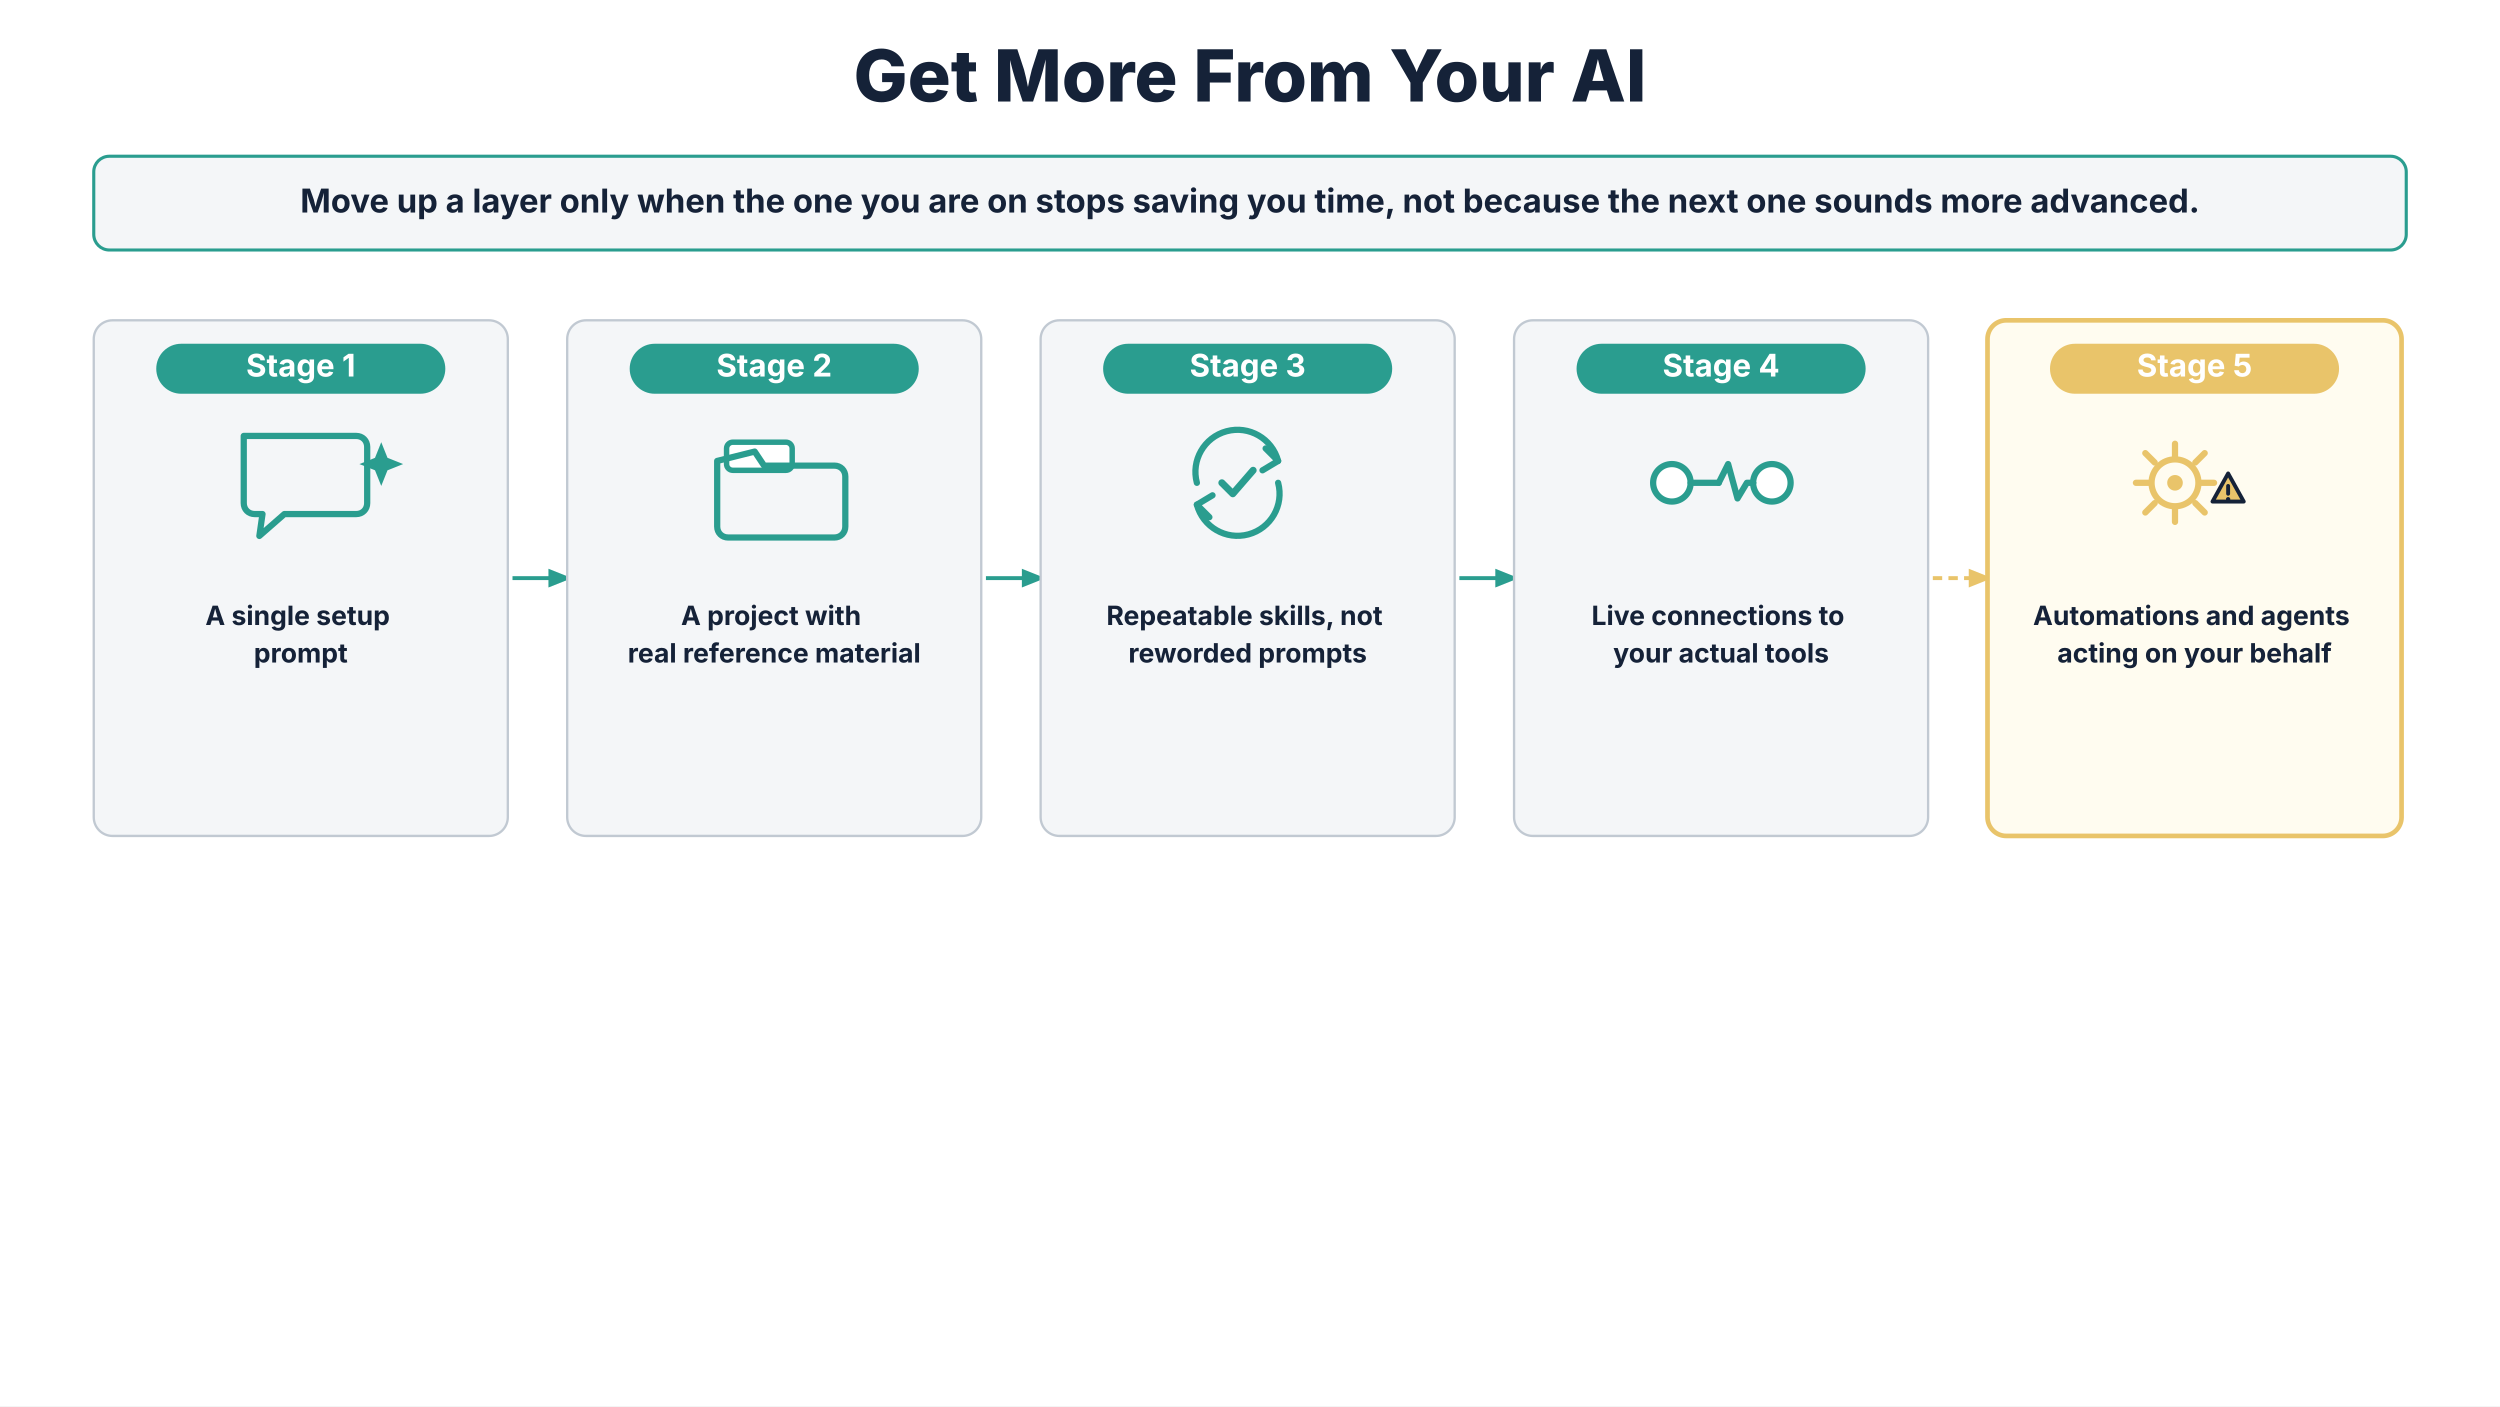
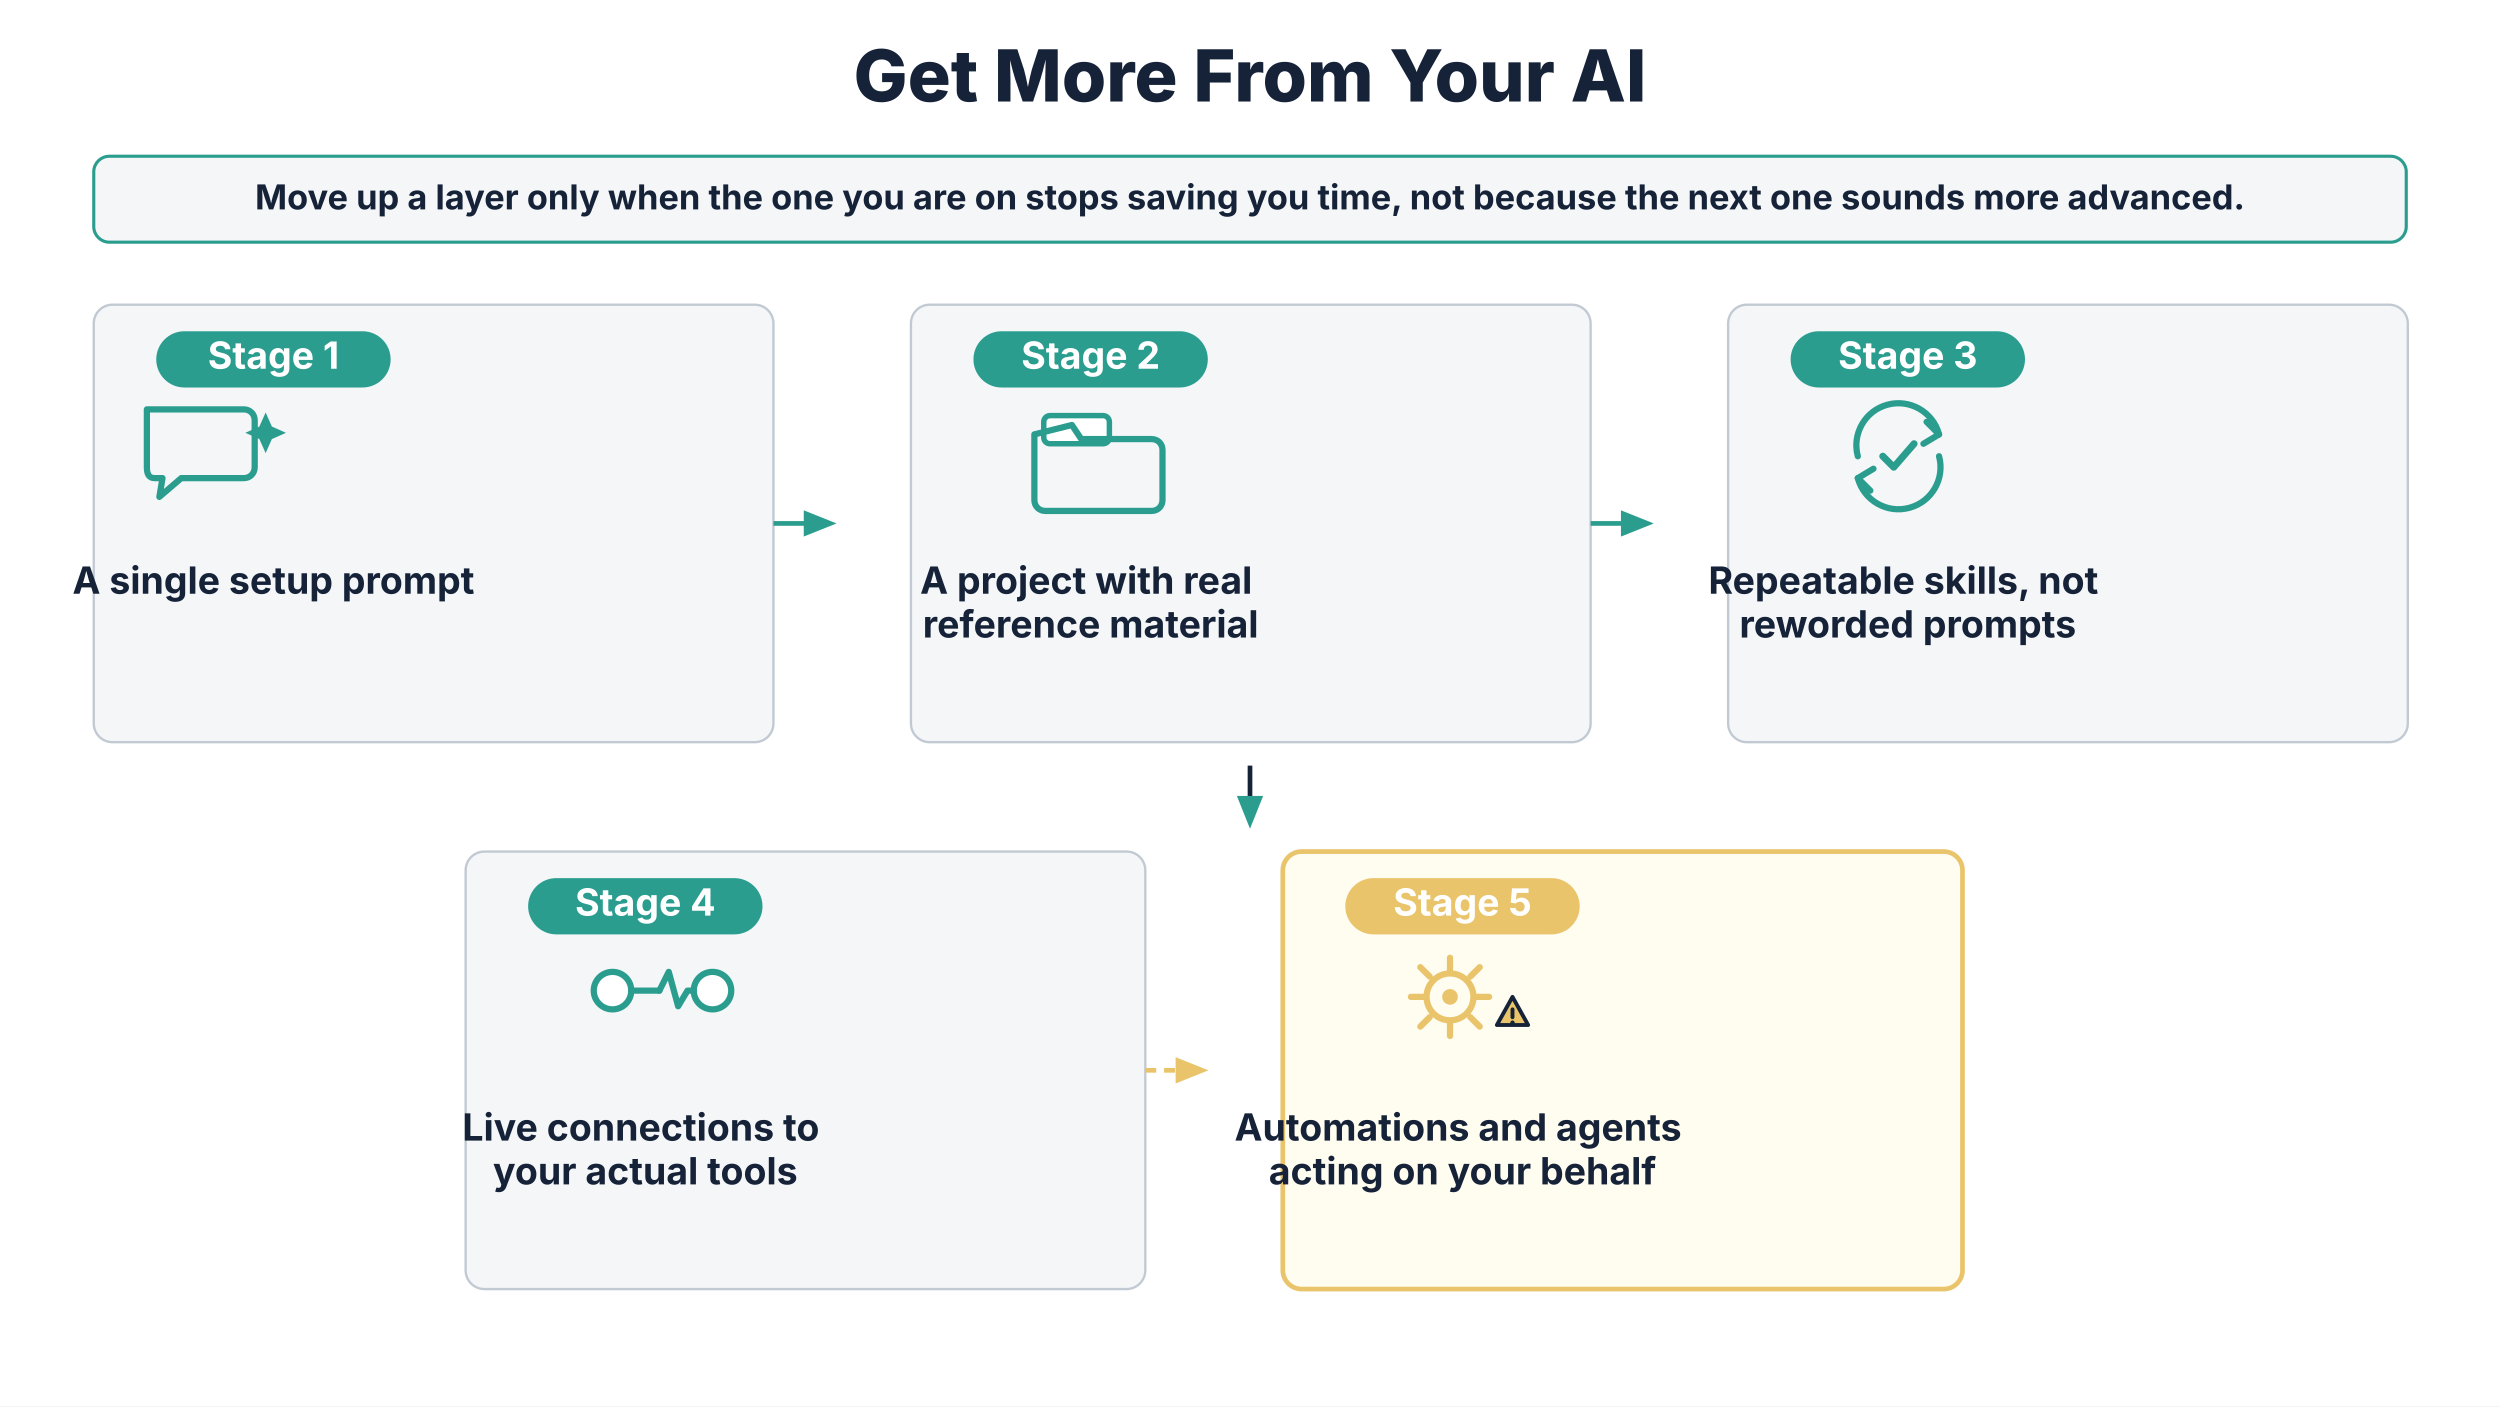
<svg xmlns="http://www.w3.org/2000/svg" viewBox="0 0 1600 900" width="1600" height="900">
  <defs>
    <style>
      .title { font-family: Inter, Arial, sans-serif; font-size: 46px; font-weight: 800; fill: #152238; }
-       .subtitle { font-family: Inter, Arial, sans-serif; font-size: 21px; font-weight: 700; fill: #152238; }
-       .card-heading { font-family: Inter, Arial, sans-serif; font-size: 20px; font-weight: 700; fill: #FFFFFF; }
-       .card-body { font-family: Inter, Arial, sans-serif; font-size: 17px; font-weight: 700; fill: #152238; }
+       .subtitle { font-family: Inter, Arial, sans-serif; font-size: 22px; font-weight: 700; fill: #152238; }
+       .card-heading { font-family: Inter, Arial, sans-serif; font-size: 24px; font-weight: 700; fill: #FFFFFF; }
+       .card-body { font-family: Inter, Arial, sans-serif; font-size: 24px; font-weight: 700; fill: #152238; }
    </style>
+     <marker id="arrow-teal" viewBox="0 0 10 10" refX="6" refY="5" markerWidth="7" markerHeight="7" orient="auto-start-reverse">
+       <path d="M 0 1 L 10 5 L 0 9 z" fill="#2A9D8F" />
+     </marker>
+     <marker id="arrow-amber" viewBox="0 0 10 10" refX="6" refY="5" markerWidth="7" markerHeight="7" orient="auto-start-reverse">
+       <path d="M 0 1 L 10 5 L 0 9 z" fill="#E9C46A" />
+     </marker>
  </defs>
  <rect width="1600" height="900" fill="#FFFFFF" />
  <text x="800" y="65" text-anchor="middle" class="title">Get More From Your AI</text>
-   <rect x="60" y="100" width="1480" height="60" rx="10" fill="#F4F6F8" stroke="#2A9D8F" stroke-width="2" />
-   <text x="800" y="136" text-anchor="middle" class="subtitle">Move up a layer only when the one you are on stops saving you time, not because the next one sounds more advanced.</text>
+   <rect x="60" y="100" width="1480" height="55" rx="10" fill="#F4F6F8" stroke="#2A9D8F" stroke-width="2" />
+   <text x="800" y="134" text-anchor="middle" class="subtitle">Move up a layer only when the one you are on stops saving you time, not because the next one sounds more advanced.</text>
  <g id="stage-1">
-     <rect x="60" y="205" width="265" height="330" rx="12" fill="#F4F6F8" stroke="#C1C9D2" stroke-width="1.5" />
-     <rect x="100" y="220" width="185" height="32" rx="16" fill="#2A9D8F" />
-     <text x="192.5" y="241" text-anchor="middle" class="card-heading">Stage 1</text>
-     <g transform="translate(152, 275)">
-       <path d="M 4 4 L 76 4 C 80 4 83 7 83 11 L 83 47 C 83 51 80 54 76 54 L 30 54 L 14 68 L 16 54 L 11 54 C 7 54 4 51 4 47 Z" fill="none" stroke="#2A9D8F" stroke-width="4" stroke-linejoin="round" />
-       <path d="M 92 8 L 96 18 L 106 22 L 96 26 L 92 36 L 88 26 L 78 22 L 88 18 Z" fill="#2A9D8F" stroke="none" />
+     <rect x="60" y="195" width="435" height="280" rx="12" fill="#F4F6F8" stroke="#C1C9D2" stroke-width="1.5" />
+     <rect x="100" y="212" width="150" height="36" rx="18" fill="#2A9D8F" />
+     <text x="175" y="236" text-anchor="middle" class="card-heading">Stage 1</text>
+     <g transform="translate(90, 258)">
+       <path d="M 4 4 L 66 4 C 70 4 73 7 73 11 L 73 41 C 73 45 70 48 66 48 L 26 48 L 12 60 L 14 48 L 9 48 C 5 48 4 45 4 41 Z" fill="none" stroke="#2A9D8F" stroke-width="4" stroke-linejoin="round" />
+       <path d="M 80 6 L 84 15 L 93 19 L 84 23 L 80 32 L 76 23 L 67 19 L 76 15 Z" fill="#2A9D8F" stroke="none" />
    </g>
-     <text x="192.5" y="400" text-anchor="middle" class="card-body">
-       <tspan x="192.5" dy="0">A single setup</tspan>
-       <tspan x="192.5" dy="24">prompt</tspan>
-     </text>
+     <text x="175" y="380" text-anchor="middle" class="card-body">A single setup prompt</text>
  </g>
-   <path d="M 328 370 L 360 370" stroke="#2A9D8F" stroke-width="2.5" fill="none" marker-end="url(#arrow-teal)" />
+   <path d="M 495 335 L 527 335" stroke="#2A9D8F" stroke-width="3" fill="none" marker-end="url(#arrow-teal)" />
  <g id="stage-2">
-     <rect x="363" y="205" width="265" height="330" rx="12" fill="#F4F6F8" stroke="#C1C9D2" stroke-width="1.5" />
-     <rect x="403" y="220" width="185" height="32" rx="16" fill="#2A9D8F" />
-     <text x="495.5" y="241" text-anchor="middle" class="card-heading">Stage 2</text>
-     <g transform="translate(455, 275)">
+     <rect x="583" y="195" width="435" height="280" rx="12" fill="#F4F6F8" stroke="#C1C9D2" stroke-width="1.5" />
+     <rect x="623" y="212" width="150" height="36" rx="18" fill="#2A9D8F" />
+     <text x="698" y="236" text-anchor="middle" class="card-heading">Stage 2</text>
+     <g transform="translate(658, 258)">
      <rect x="10" y="8" width="42" height="18" rx="4" fill="#FFFFFF" stroke="#2A9D8F" stroke-width="3.5" />
      <path d="M 4 20 L 4 62 C 4 66 7 69 11 69 L 79 69 C 83 69 86 66 86 62 L 86 30 C 86 26 83 23 79 23 L 34 23 L 28 14 Z" fill="none" stroke="#2A9D8F" stroke-width="4" stroke-linejoin="round" />
    </g>
-     <text x="495.5" y="400" text-anchor="middle" class="card-body">
-       <tspan x="495.5" dy="0">A project with</tspan>
-       <tspan x="495.5" dy="24">real reference material</tspan>
+     <text x="698" y="380" text-anchor="middle" class="card-body">
+       <tspan x="698" dy="0">A project with real</tspan>
+       <tspan x="698" dy="28">reference material</tspan>
    </text>
  </g>
-   <path d="M 631 370 L 663 370" stroke="#2A9D8F" stroke-width="2.5" fill="none" marker-end="url(#arrow-teal)" />
+   <path d="M 1018 335 L 1050 335" stroke="#2A9D8F" stroke-width="3" fill="none" marker-end="url(#arrow-teal)" />
  <g id="stage-3">
-     <rect x="666" y="205" width="265" height="330" rx="12" fill="#F4F6F8" stroke="#C1C9D2" stroke-width="1.5" />
-     <rect x="706" y="220" width="185" height="32" rx="16" fill="#2A9D8F" />
-     <text x="798.5" y="241" text-anchor="middle" class="card-heading">Stage 3</text>
-     <g transform="translate(758, 275)" fill="none" stroke="#2A9D8F" stroke-width="4" stroke-linecap="round" stroke-linejoin="round">
+     <rect x="1106" y="195" width="435" height="280" rx="12" fill="#F4F6F8" stroke="#C1C9D2" stroke-width="1.5" />
+     <rect x="1146" y="212" width="150" height="36" rx="18" fill="#2A9D8F" />
+     <text x="1221" y="236" text-anchor="middle" class="card-heading">Stage 3</text>
+     <g transform="translate(1181, 258)" fill="none" stroke="#2A9D8F" stroke-width="4" stroke-linecap="round" stroke-linejoin="round">
      <path d="M 8 34 A 26 26 0 0 1 60 20" />
      <path d="M 52 12 L 60 20 L 50 26" />
      <path d="M 60 34 A 26 26 0 0 1 8 48" />
      <path d="M 16 56 L 8 48 L 18 42" />
      <path d="M 24 34 L 31 41 L 44 26" stroke-width="4.5" />
    </g>
-     <text x="798.5" y="400" text-anchor="middle" class="card-body">
-       <tspan x="798.5" dy="0">Repeatable skills, not</tspan>
-       <tspan x="798.5" dy="24">reworded prompts</tspan>
+     <text x="1221" y="380" text-anchor="middle" class="card-body">
+       <tspan x="1221" dy="0">Repeatable skills, not</tspan>
+       <tspan x="1221" dy="28">reworded prompts</tspan>
    </text>
  </g>
-   <path d="M 934 370 L 966 370" stroke="#2A9D8F" stroke-width="2.5" fill="none" marker-end="url(#arrow-teal)" />
+   <path d="M 800 490 L 800 522" stroke="#152238" stroke-width="3" fill="none" marker-end="url(#arrow-teal)" />
  <g id="stage-4">
-     <rect x="969" y="205" width="265" height="330" rx="12" fill="#F4F6F8" stroke="#C1C9D2" stroke-width="1.5" />
-     <rect x="1009" y="220" width="185" height="32" rx="16" fill="#2A9D8F" />
-     <text x="1101.5" y="241" text-anchor="middle" class="card-heading">Stage 4</text>
-     <g transform="translate(1058, 285)" fill="none" stroke="#2A9D8F" stroke-width="4" stroke-linecap="round" stroke-linejoin="round">
+     <rect x="298" y="545" width="435" height="280" rx="12" fill="#F4F6F8" stroke="#C1C9D2" stroke-width="1.5" />
+     <rect x="338" y="562" width="150" height="36" rx="18" fill="#2A9D8F" />
+     <text x="413" y="586" text-anchor="middle" class="card-heading">Stage 4</text>
+     <g transform="translate(380, 610)" fill="none" stroke="#2A9D8F" stroke-width="4" stroke-linecap="round" stroke-linejoin="round">
      <circle cx="12" cy="24" r="12" fill="#FFFFFF" />
      <circle cx="76" cy="24" r="12" fill="#FFFFFF" />
      <line x1="24" y1="24" x2="42" y2="24" />
      <path d="M 42 24 L 48 12 L 54 34 L 60 24 L 64 24" />
-       <line x1="64" y1="24" x2="64" y2="24" />
    </g>
-     <text x="1101.5" y="400" text-anchor="middle" class="card-body">
-       <tspan x="1101.5" dy="0">Live connections to</tspan>
-       <tspan x="1101.5" dy="24">your actual tools</tspan>
+     <text x="413" y="730" text-anchor="middle" class="card-body">
+       <tspan x="413" dy="0">Live connections to</tspan>
+       <tspan x="413" dy="28">your actual tools</tspan>
    </text>
  </g>
-   <path d="M 1237 370 L 1269 370" stroke="#E9C46A" stroke-width="2.5" stroke-dasharray="6,4" fill="none" marker-end="url(#arrow-amber)" />
+   <path d="M 733 685 L 765 685" stroke="#E9C46A" stroke-width="3" stroke-dasharray="7,5" fill="none" marker-end="url(#arrow-amber)" />
  <g id="stage-5">
-     <rect x="1272" y="205" width="265" height="330" rx="12" fill="#FFFCF0" stroke="#E9C46A" stroke-width="3" />
-     <rect x="1312" y="220" width="185" height="32" rx="16" fill="#E9C46A" />
-     <text x="1404.5" y="241" text-anchor="middle" class="card-heading" fill="#152238">Stage 5</text>
-     <g transform="translate(1358, 275)">
-       <g transform="translate(6, 6)" fill="none" stroke="#E9C46A" stroke-width="4" stroke-linecap="round" stroke-linejoin="round">
+     <rect x="821" y="545" width="435" height="280" rx="12" fill="#FFFCF0" stroke="#E9C46A" stroke-width="3" />
+     <rect x="861" y="562" width="150" height="36" rx="18" fill="#E9C46A" />
+     <text x="936" y="586" text-anchor="middle" class="card-heading" fill="#152238">Stage 5</text>
+     <g transform="translate(900, 610)">
+       <g fill="none" stroke="#E9C46A" stroke-width="4" stroke-linecap="round" stroke-linejoin="round">
        <circle cx="28" cy="28" r="15" />
        <circle cx="28" cy="28" r="5" fill="#E9C46A" stroke="none" />
        <line x1="28" y1="3" x2="28" y2="11" />
        <line x1="28" y1="45" x2="28" y2="53" />
        <line x1="3" y1="28" x2="11" y2="28" />
        <line x1="45" y1="28" x2="53" y2="28" />
        <line x1="9" y1="9" x2="15" y2="15" />
        <line x1="41" y1="41" x2="47" y2="47" />
        <line x1="47" y1="9" x2="41" y2="15" />
        <line x1="15" y1="41" x2="9" y2="47" />
      </g>
      <path d="M 58 46 L 78 46 L 68 28 Z" fill="#E9C46A" stroke="#152238" stroke-width="2.5" stroke-linejoin="round" />
      <line x1="68" y1="36" x2="68" y2="41" stroke="#152238" stroke-width="2.5" stroke-linecap="round" />
      <circle cx="68" cy="44.5" r="1.4" fill="#152238" />
    </g>
-     <text x="1404.5" y="400" text-anchor="middle" class="card-body" fill="#152238">
-       <tspan x="1404.5" dy="0">Automations and agents</tspan>
-       <tspan x="1404.5" dy="24">acting on your behalf</tspan>
+     <text x="936" y="730" text-anchor="middle" class="card-body" fill="#152238">
+       <tspan x="936" dy="0">Automations and agents</tspan>
+       <tspan x="936" dy="28">acting on your behalf</tspan>
    </text>
  </g>
-   <defs>
-     <marker id="arrow-teal" viewBox="0 0 10 10" refX="6" refY="5" markerWidth="6" markerHeight="6" orient="auto-start-reverse">
-       <path d="M 0 1 L 10 5 L 0 9 z" fill="#2A9D8F" />
-     </marker>
-     <marker id="arrow-amber" viewBox="0 0 10 10" refX="6" refY="5" markerWidth="6" markerHeight="6" orient="auto-start-reverse">
-       <path d="M 0 1 L 10 5 L 0 9 z" fill="#E9C46A" />
-     </marker>
-   </defs>
</svg>
